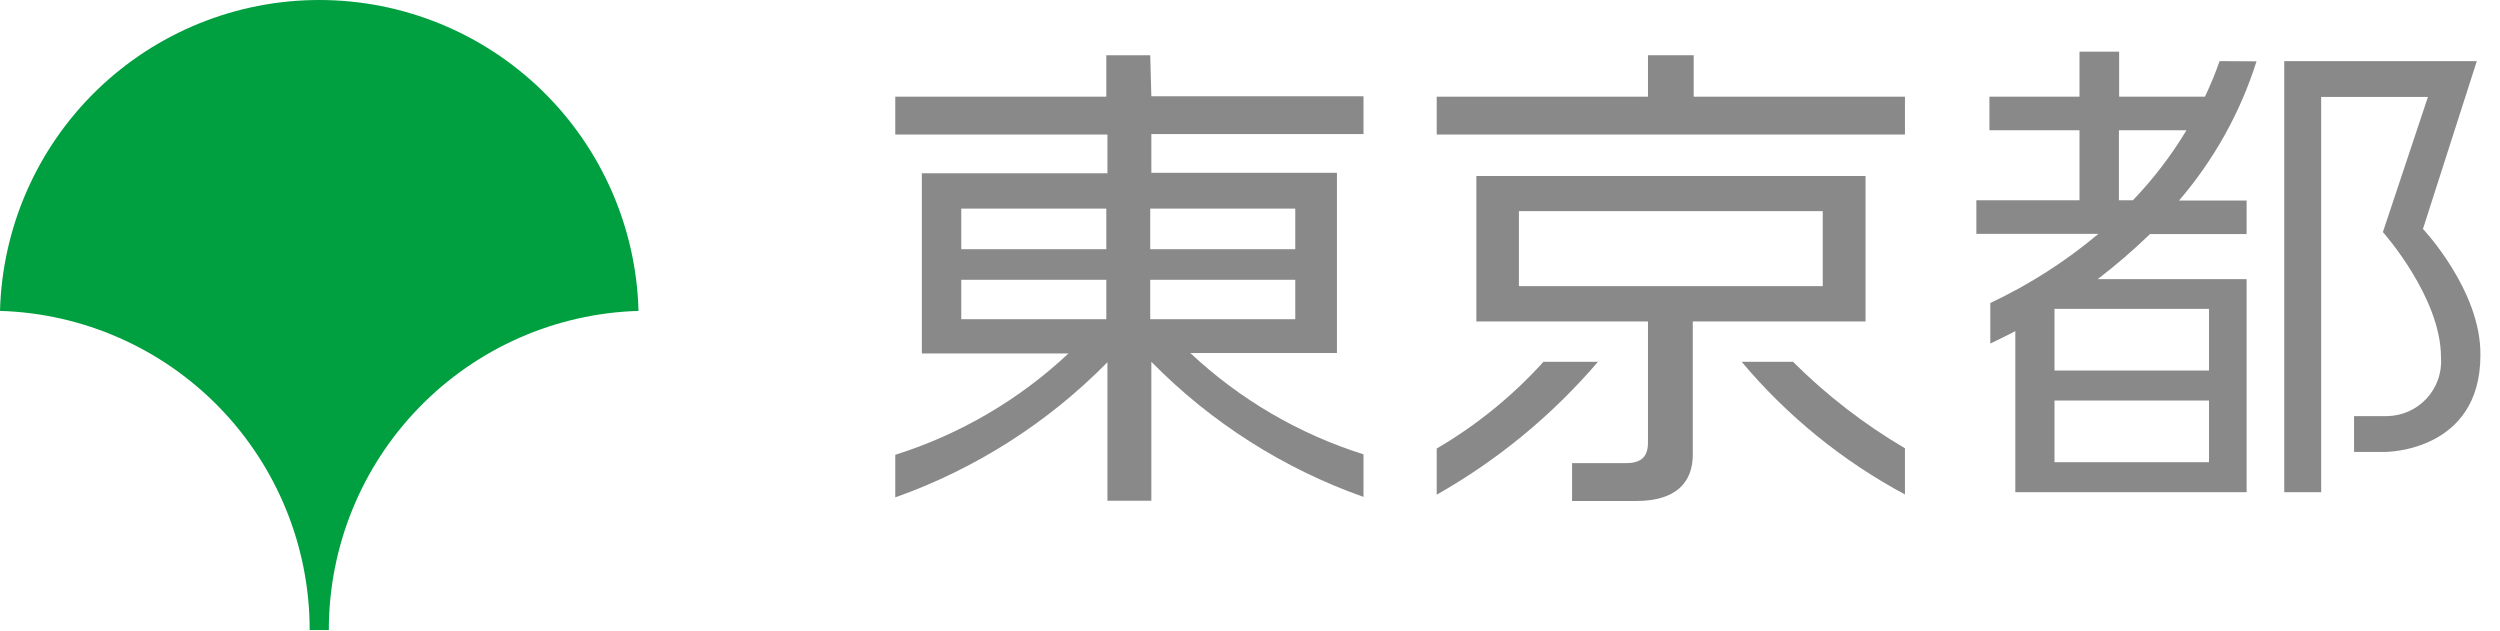
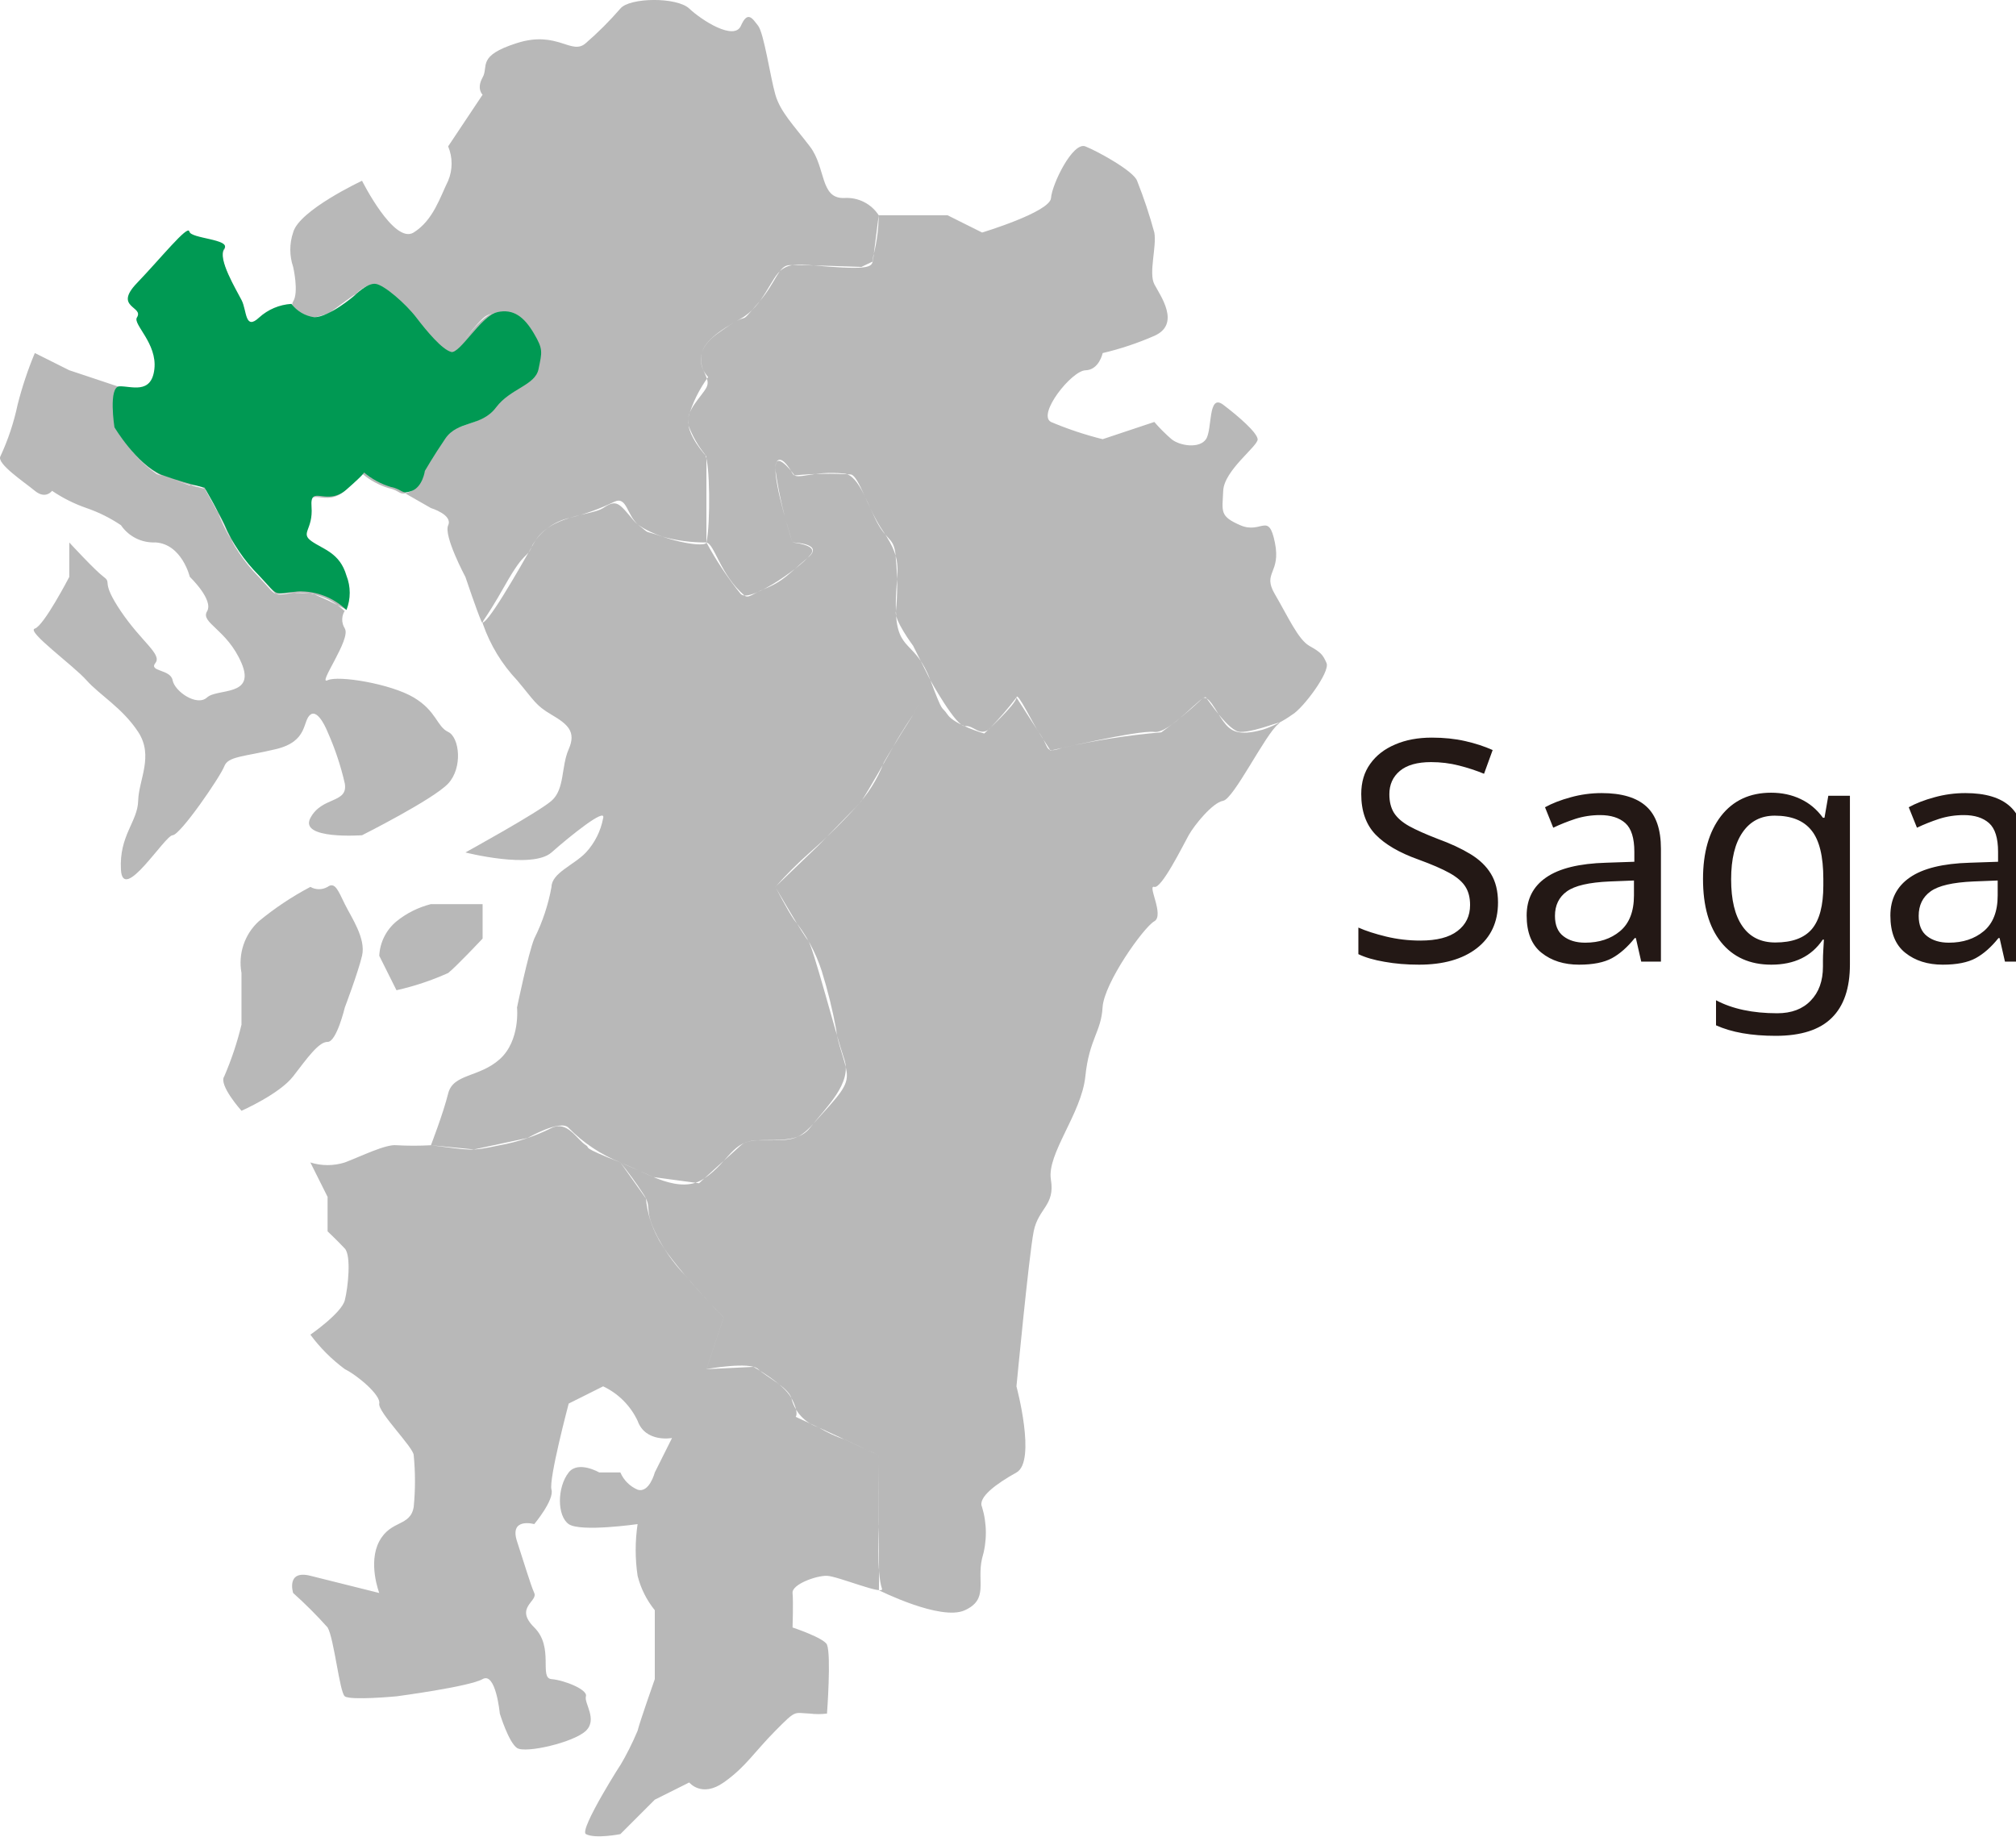
- <svg xmlns="http://www.w3.org/2000/svg" fill="none" height="28" viewBox="0 0 111 28" width="111">
-   <path d="m13.75 27.974h.85c-.002-3.687 1.433-7.229 4.001-9.874s6.064-4.187 9.749-4.296c-.098-3.694-1.635-7.204-4.282-9.783-2.648-2.578-6.197-4.021-9.893-4.021s-7.245 1.443-9.893 4.021c-2.648 2.578-4.184 6.088-4.282 9.783 3.685.109 7.182 1.65 9.749 4.296s4.002 6.188 4.001 9.874z" fill="#00a040" />
-   <g fill="#898989">
-     <path d="m51.07 2.453h-1.95v1.84h-9.37v1.68h9.42v1.72h-8.24v8h6.51c-2.193 2.058-4.822 3.596-7.69 4.5v1.89c3.554-1.26 6.776-3.311 9.42-6v6.15h1.95v-6.17c2.643 2.691 5.864 4.743 9.42 6v-1.89c-2.869-.903-5.498-2.441-7.69-4.5h6.51v-8h-8.24v-1.72h9.42v-1.68h-9.42zm-8.39 6.81h6.44v1.8h-6.44zm0 3.16h6.44v1.75h-6.44zm14.83 1.75h-6.44v-1.75h6.44zm0-4.91v1.8h-6.44v-1.8z" />
-     <path d="m68.53 16.064c-1.374 1.518-2.972 2.817-4.74 3.85v2.05c2.711-1.536 5.134-3.533 7.16-5.9z" />
-     <path d="m79.61 16.064h-2.28c2.02 2.407 4.481 4.406 7.25 5.89v-2.05c-1.812-1.066-3.481-2.356-4.97-3.84z" />
-     <path d="m80.93 14.274h1.9v-6.46h-17.28v6.46h7.62v5.38c0 .71-.39.91-1 .91h-2.37v1.68h2.85c1.77 0 2.51-.83 2.51-2.06v-5.91zm-13.49-4.9h13.49v3.33h-13.49z" />
-     <path d="m75.2 2.453h-2.03v1.84h-9.38v1.68h20.79v-1.68h-9.38z" />
-     <path d="m107.58 10.164 2.39-7.45h-8.55v19.14h1.64v-17.55h4.74l-2 6s2.58 2.89 2.58 5.56c.025.332-.019.666-.129.981-.11.315-.283.603-.509.848-.226.245-.5.441-.805.575-.305.135-.634.205-.967.207h-1.45v1.59h1.4s4.21 0 4.21-4.29c.04-2.87-2.55-5.61-2.55-5.61z" />
-     <path d="m98.55 2.713c-.188.538-.405 1.065-.65 1.58h-3.81v-2h-1.76v2h-4v1.49h4v3.11h-4.58v1.49h5.42c-1.461 1.226-3.075 2.258-4.8 3.07v1.8c.35-.17.73-.35 1.11-.55v7.15h10.27v-9.46h-6.61c.811-.622 1.585-1.29 2.32-2h4.29v-1.49h-3c1.551-1.807 2.722-3.909 3.44-6.18zm-.47 17.81h-6.86v-2.74h6.86zm0-4.07h-6.86v-2.74h6.86zm-4-7.56v-3.11h3c-.675 1.122-1.474 2.165-2.38 3.11z" />
-   </g>
+ <svg xmlns="http://www.w3.org/2000/svg" viewBox="0 0 164.678 150">
+   <defs>
+     <style>.a{fill:#4d4d4d;opacity:0.4;}.a,.c{fill-rule:evenodd;}.b{font-size:25.265px;fill:#231815;font-family:TsukuARdGothic-Bold-83pv-RKSJ-H, Tsukushi A Round Gothic;}.c{fill:#009953;}</style>
+   </defs>
+   <path class="a" d="M23.946,21.8a4.37,4.37,0,0,1,0-2.813c.478-1.815,5.627-4.221,5.627-4.221S32.191,20,33.794,18.99s2.152-2.884,2.813-4.221a3.643,3.643,0,0,0,0-2.813l2.814-4.22s-.521-.478,0-1.407-.507-1.759,2.813-2.814,4.46,1.055,5.627,0A27.745,27.745,0,0,0,50.675.7c.759-.915,4.614-.956,5.627,0s3.671,2.659,4.22,1.407.929-.619,1.407,0,1,4.22,1.407,5.627,1.476,2.475,2.813,4.22.816,4.29,2.814,4.22a3.1,3.1,0,0,1,2.813,1.407,13.451,13.451,0,0,1-.391,3.129c-.272.774.5,1.293-2.58,1.139s-3.982-.5-4.911.144-1.5,2.987-3.372,4.028-3.128,1.933-3.254,3.1.834,1.767.441,2.526-1.779,1.924-1.473,3.1a8.556,8.556,0,0,0,1.349,2.369c.407.55.457,5.643.124,7.19-.121.562-4.776-.4-5.957-1.8S50.377,40.75,49.268,41.5c-.919.62-4.333.534-5.627,2.813s-4.039,7.1-4.3,6.488c-.4-.921-1.324-3.674-1.324-3.674s-1.8-3.363-1.407-4.221S35.2,41.5,35.2,41.5l-2.1-1.2s1.842-2.721,2.306-3.311,1.482-2.607,2.607-2.522.924-.412,2.978-1.86,2.471-1.233,2.781-3.077-1.539-3.5-1.539-3.5-1.73-1.041-2.813,0-2.17,2.814-2.814,2.814c-.879,0-2.813-2.814-2.813-2.814l-1.407-1.406s-1.518-1.65-2.242-1.319c-.615.282-3.3,2.309-3.3,2.309l-1.489.416s-1.885-.647-1.407-1.406S23.946,21.8,23.946,21.8ZM77.4,17.583H71.776L71.3,21.358l-.935.445s-4.976-.183-5.889-.143c-.891.039-1.066,1.371-2.448,2.981-2.092,2.438-.229.29-3.442,2.627-2.5,1.819-.739,3.528-.739,3.528a10.551,10.551,0,0,0-1.63,3.318c-.21,1.4,1.488,3.163,1.488,3.163v7.034a27.3,27.3,0,0,0,2.813,4.221c.8.764,5.4-2.548,5.8-3.4.3-.643-1.576-.819-1.576-.819a32.849,32.849,0,0,1-1.388-5.856c-.175-2.022,1.551.376,1.551.376a28.747,28.747,0,0,1,4.61-.075c.653.156,1.4,2.85,2.59,4.587,1.881,2.74.978,3.269,1.078,6.595S74.766,52.282,76,55.565c1.088,2.9.845,1.984,1.407,2.814s2.988,1.537,2.988,1.537,2.6-2.367,2.639-2.944,1.442,2.334,1.825,2.851c.943,1.269.38,1.766,1.9,1.27a57.73,57.73,0,0,1,8.1-1.272,30.158,30.158,0,0,0,3.3-2.709c.5-.538,1.152.966,1.757,1.8s1.247,1.236,3.247.687a8.886,8.886,0,0,0,2.382-1.216c.886-.506,3.124-3.5,2.814-4.22s-.493-.887-1.407-1.407-1.758-2.421-2.813-4.22.52-1.674,0-4.221-1.084-.662-2.814-1.407-1.477-1.125-1.407-2.813,2.87-3.671,2.814-4.22-1.548-1.858-2.814-2.814-.872,2.025-1.406,2.814-2.139.549-2.814,0a13.36,13.36,0,0,1-1.407-1.407l-4.22,1.407a28.407,28.407,0,0,1-4.22-1.407c-1.154-.618,1.688-4.193,2.813-4.22s1.407-1.407,1.407-1.407a24.486,24.486,0,0,0,4.22-1.407c2.195-.97.478-3.3,0-4.22s.211-3.1,0-4.22a39.1,39.1,0,0,0-1.406-4.221c-.282-.8-3.194-2.4-4.221-2.813s-2.729,3.08-2.813,4.22-5.627,2.814-5.627,2.814ZM9.472,34.993s1.747,2.989,3.792,3.889a31.379,31.379,0,0,0,3.47,1.047S17.8,41.811,18.319,42.9a13.139,13.139,0,0,0,2.814,4.221c1.7,1.8.97,1.486,3.165,1.288a5.334,5.334,0,0,1,3.869,1.525,3.874,3.874,0,0,0,0-2.813c-.535-1.871-1.871-2.138-2.814-2.814s.141-.929,0-2.813,1.211.014,2.814-1.407,1.406-1.407,1.406-1.407a6.081,6.081,0,0,0,2.162,1.19c1,.2.833.659,1.7.321s1.046-1.632,1.046-1.632.67-1.183,1.645-2.64c1-1.5,2.9-.94,4.091-2.553,1.156-1.558,3.149-1.787,3.419-3.126.284-1.407.389-1.611-.369-2.914-.791-1.36-1.654-2.041-2.952-1.746s-3.03,3.432-3.713,3.253c-.735-.192-1.958-1.675-2.813-2.814-.834-1.109-2.584-2.666-3.282-2.753s-1.683.962-1.683.962S26.814,25.979,25.574,26a2.781,2.781,0,0,1-1.84-1.093,4.211,4.211,0,0,0-2.6,1.114c-1.154,1.1-.985-.563-1.407-1.406s-1.984-3.432-1.407-4.221-2.714-.816-2.813-1.406-2.307,2.2-4.22,4.22.588,1.876,0,2.813c-.345.549,1.645,2.111,1.406,4.221s-1.9,1.365-2.813,1.406S9.472,34.993,9.472,34.993Zm18.7,16.352a1.349,1.349,0,0,1,.068-1.566A25.7,25.7,0,0,0,25.543,48.5a14.233,14.233,0,0,0-3,.035,40.429,40.429,0,0,1-3.652-4.444c-1-1.585-1.413-3.379-1.975-4a1.671,1.671,0,0,0-1.444-.448L12.8,38.722a10.314,10.314,0,0,1-2.439-2.428c-1.182-1.618-.483-4.644-.483-4.644l-4.22-1.406L2.845,28.837a30.12,30.12,0,0,0-1.407,4.22,19.589,19.589,0,0,1-1.406,4.22c-.324.591,1.927,2.083,2.813,2.814s1.407,0,1.407,0A11.977,11.977,0,0,0,7.065,41.5,11.98,11.98,0,0,1,9.879,42.9a3.229,3.229,0,0,0,2.813,1.407c2.167.127,2.814,2.814,2.814,2.814S17.475,49,16.913,49.938s1.632,1.463,2.813,4.221-1.984,2.053-2.813,2.813-2.645-.492-2.814-1.407-1.969-.689-1.407-1.406-1.1-1.689-2.813-4.221-.69-2.279-1.407-2.813-2.813-2.814-2.813-2.814v2.814s-2.082,4.008-2.814,4.22,3.137,3,4.22,4.22,2.927,2.251,4.221,4.221.042,3.909,0,5.627S9.724,68.24,9.879,71.04s3.587-2.8,4.22-2.814,3.911-4.8,4.22-5.627,1.562-.773,4.221-1.407,2.152-2.308,2.813-2.813,1.407,1.407,1.407,1.407a22.832,22.832,0,0,1,1.407,4.22c.267,1.646-1.871,1.027-2.814,2.813s4.22,1.407,4.22,1.407,5.824-2.926,7.034-4.22.929-3.784,0-4.22-.942-1.7-2.813-2.814-6.162-1.828-7.034-1.407S28.7,52.2,28.167,51.345ZM42.234,82.294s.282,2.7-1.407,4.22-3.812,1.168-4.22,2.813S35.2,93.548,35.2,93.548c3.315.405,3.123.533,5.627,0a15.55,15.55,0,0,0,4.221-1.407c1.308-.633,2.047.923,2.813,1.407.42.265-.587.066,2.814,1.407,2.222.875,4.838,2.676,6.864,1.3s2.278-3.109,4.393-3.109c2.647,0,3.195.1,4.473-1.319,2.163-2.4,2.9-3.1,2.757-4.253-.118-.938-.783-2.444-.853-3.457a41.445,41.445,0,0,0-1.182-4.791A13.2,13.2,0,0,0,64.842,75.1c-.535-.784-1.506-2.657-1.506-2.657l3.508-3.372s1.369-1.389,3.03-3.106a11.07,11.07,0,0,0,2.319-3.674c.725-1.291,2.4-3.915,2.4-3.915L76,55.565,74.59,52.752S73,50.614,73.183,49.938a21.4,21.4,0,0,0,0-4.22c-.085-1.8-.591-1.421-1.407-2.814s-1.544-4.084-2.813-4.22c-2.58-.275-3.884.6-4.221,0-.833-1.493-1.32-1.283-1.389-.643-.167,1.548,1.389,6.27,1.389,6.27s2.666.066,1.238,1.251c-1.565,1.3-1.919,1.887-3.58,2.562-.847.344-1.272.791-1.592.517-1.97-1.686-2.438-4.2-3.1-4.33a12.947,12.947,0,0,1-3.659-.494c-1.652-.585-.825-.091-1.876-.92-.984-.776-.948-2.409-2-1.909a17.943,17.943,0,0,1-3.653,1.318,4.691,4.691,0,0,0-3.027,2.224c-.492,1.209-.549.28-2.219,3.239-1.82,3.224-1.934,2.891-1.82,3.224a12.821,12.821,0,0,0,2.782,4.572c1.449,1.718,1.5,2.04,2.814,2.814s2.04,1.379,1.407,2.813-.31,3.264-1.407,4.221-7.034,4.22-7.034,4.22,5.458,1.393,7.034,0,4.459-3.7,4.22-2.814a5.629,5.629,0,0,1-1.407,2.814c-.97,1.028-2.785,1.659-2.813,2.813a15.635,15.635,0,0,1-1.407,4.221C43.149,77.876,42.234,82.294,42.234,82.294Zm-9.847-1.407a22.072,22.072,0,0,0,4.22-1.407c.675-.534,2.814-2.813,2.814-2.813V73.853H35.2a7.309,7.309,0,0,0-2.813,1.407,3.893,3.893,0,0,0-1.407,2.813ZM19.726,83.7a26,26,0,0,1-1.407,4.221c-.492.689,1.407,2.813,1.407,2.813s3.1-1.365,4.22-2.813,2.082-2.828,2.814-2.814,1.407-2.813,1.407-2.813,1.069-2.814,1.406-4.221-.872-3.137-1.406-4.22-.8-1.857-1.407-1.407a1.414,1.414,0,0,1-1.407,0,24.894,24.894,0,0,0-4.22,2.814,4.606,4.606,0,0,0-1.407,4.22Zm64.711,16.882c.38-1.9,1.758-2.111,1.407-4.221s2.5-5.388,2.813-8.44,1.294-3.63,1.407-5.627,3.362-6.556,4.22-7.034-.59-3,0-2.814,2.349-3.39,2.814-4.22,1.941-2.659,2.813-2.813,3.44-5.423,4.5-6.259c.612-.482-1.685.632-3.092.632-.916,0-2.546-2.5-2.813-2.814s-2.94,2.983-4.221,2.814-8.475,1.524-8.475,1.524L83.03,56.972A27.917,27.917,0,0,1,80.8,59.551c-.77.645-1.264-.336-1.968-.237S76,55.565,76,55.565L74.59,58.379s-.9,1.3-1.679,2.7c-.31.559-2.112,3.751-2.542,4.338a45.842,45.842,0,0,1-4.22,4.22,32.213,32.213,0,0,0-2.813,2.813s2.28,3.942,2.656,4.346c.406.436,2.3,7.766,2.971,9.722s-1.477,3.925-2.814,5.627-4.544.437-5.627,1.407-3.421,3.1-3.421,3.1l-3.719-.5-2.707-1.2L52.764,97.9a8.217,8.217,0,0,0,.972,3.21c.959,2,5.379,6.509,5.379,6.509l-1.406,4.221,3.837-.187s2.433,1.33,3.094,2.539.356,1.541.356,1.541l6.78,3.14s-.028,5.529,0,7.034c.059,3.165.015,3.989.015,3.989s5.05,2.539,7.019,1.638.97-2.308,1.407-4.22a7.27,7.27,0,0,0,0-4.22c-.366-.774,1.167-1.9,2.813-2.814s0-7.034,0-7.034S84.057,102.48,84.437,100.582Zm-52.05,37.982s5.951-.788,7.034-1.407,1.406,2.814,1.406,2.814.718,2.349,1.407,2.813,4.657-.464,5.627-1.406-.169-2.265,0-2.814-1.772-1.322-2.813-1.407.239-2.588-1.407-4.22.31-2.11,0-2.814-.76-2.236-1.407-4.22,1.407-1.407,1.407-1.407,1.646-1.97,1.407-2.813,1.407-7.034,1.407-7.034l2.813-1.407a5.9,5.9,0,0,1,2.814,2.814c.647,1.815,2.813,1.407,2.813,1.407l-1.407,2.813s-.45,1.717-1.406,1.407a2.666,2.666,0,0,1-1.407-1.407H48.949s-1.715-.991-2.494,0c-.957,1.216-.957,3.551,0,4.22s5.627,0,5.627,0a14.4,14.4,0,0,0,0,4.221,7.264,7.264,0,0,0,1.406,2.813v5.627s-1.252,3.558-1.406,4.221a23.451,23.451,0,0,1-1.449,2.883.6.6,0,0,1,.042-.07c.31-.534-3.415,5.3-2.814,5.627.763.409,2.814,0,2.814,0l2.813-2.813L56.3,145.6s1.013,1.266,2.813,0,2.49-2.476,4.221-4.22,1.476-1.464,2.813-1.407a5.831,5.831,0,0,0,1.407,0s.352-4.748,0-5.627c-.216-.54-2.814-1.407-2.814-1.407s.07-2.11,0-2.814,1.942-1.434,2.814-1.406,4.706,1.637,4.492,1.052c-.448-1.228-.272-5.273-.272-5.273v-5.627L69.038,117.6a11.033,11.033,0,0,1-2.191-1.015,3.316,3.316,0,0,1-2.207-2.4c-.31-.9-2-1.68-2.711-2.352-.678-.643-4.22,0-4.22,0l1.406-4.221s-1.969-2.011-3.061-3.344a13.637,13.637,0,0,1-2.566-3.689c-.886-1.9-.2-1.958-.937-3.049a30.062,30.062,0,0,0-1.876-2.578,12.317,12.317,0,0,1-4.22-2.814c-.641-.749-3.362.817-3.362.817l-4.376.935L35.2,93.548a25.224,25.224,0,0,1-2.813,0c-.872-.1-2.884.9-4.22,1.407a4.685,4.685,0,0,1-2.814,0l1.407,2.813v2.814s.872.829,1.407,1.406.267,3.166,0,4.221-2.814,2.813-2.814,2.813a13.42,13.42,0,0,0,2.814,2.814c1.069.534,2.954,2.137,2.813,2.813s2.814,3.6,2.814,4.22a21.576,21.576,0,0,1,0,4.221c-.267,1.632-1.871,1.041-2.814,2.813s0,4.22,0,4.22l-5.627-1.406c-2.011-.506-1.407,1.406-1.407,1.406a35.482,35.482,0,0,1,2.814,2.814c.527.879.979,5.307,1.407,5.627C28.636,138.916,32.387,138.564,32.387,138.564Z" />
+   <text class="b" transform="translate(109.678 78.549)">Saga</text>
+   <path class="c" d="M9.348,34.9s1.77,2.986,3.844,3.885a32.152,32.152,0,0,0,3.518,1.047s1.082,1.88,1.607,2.972a13.108,13.108,0,0,0,2.853,4.217c1.725,1.8.984,1.485,3.209,1.287A5.438,5.438,0,0,1,28.3,49.828a3.814,3.814,0,0,0,0-2.81c-.542-1.87-1.9-2.136-2.852-2.811s.142-.928,0-2.811,1.227.014,2.852-1.406,1.426-1.405,1.426-1.405a6.19,6.19,0,0,0,2.192,1.189c1.013.2.844.658,1.728.321s1.061-1.631,1.061-1.631.679-1.182,1.668-2.638c1.017-1.5,2.936-.939,4.148-2.55,1.171-1.557,3.192-1.786,3.466-3.124.288-1.405.394-1.609-.374-2.91-.8-1.359-1.678-2.04-2.993-1.745s-3.072,3.428-3.764,3.25c-.746-.192-1.985-1.674-2.853-2.811-.845-1.108-2.62-2.663-3.328-2.75s-1.706.96-1.706.96-2.043,1.745-3.3,1.769a2.824,2.824,0,0,1-1.866-1.092,4.306,4.306,0,0,0-2.637,1.113c-1.17,1.095-1-.563-1.426-1.405s-2.012-3.429-1.427-4.217-2.752-.815-2.852-1.405-2.338,2.193-4.279,4.216.6,1.875,0,2.811c-.349.549,1.669,2.108,1.426,4.216s-1.925,1.365-2.852,1.406S9.348,34.9,9.348,34.9Z" />
</svg>
